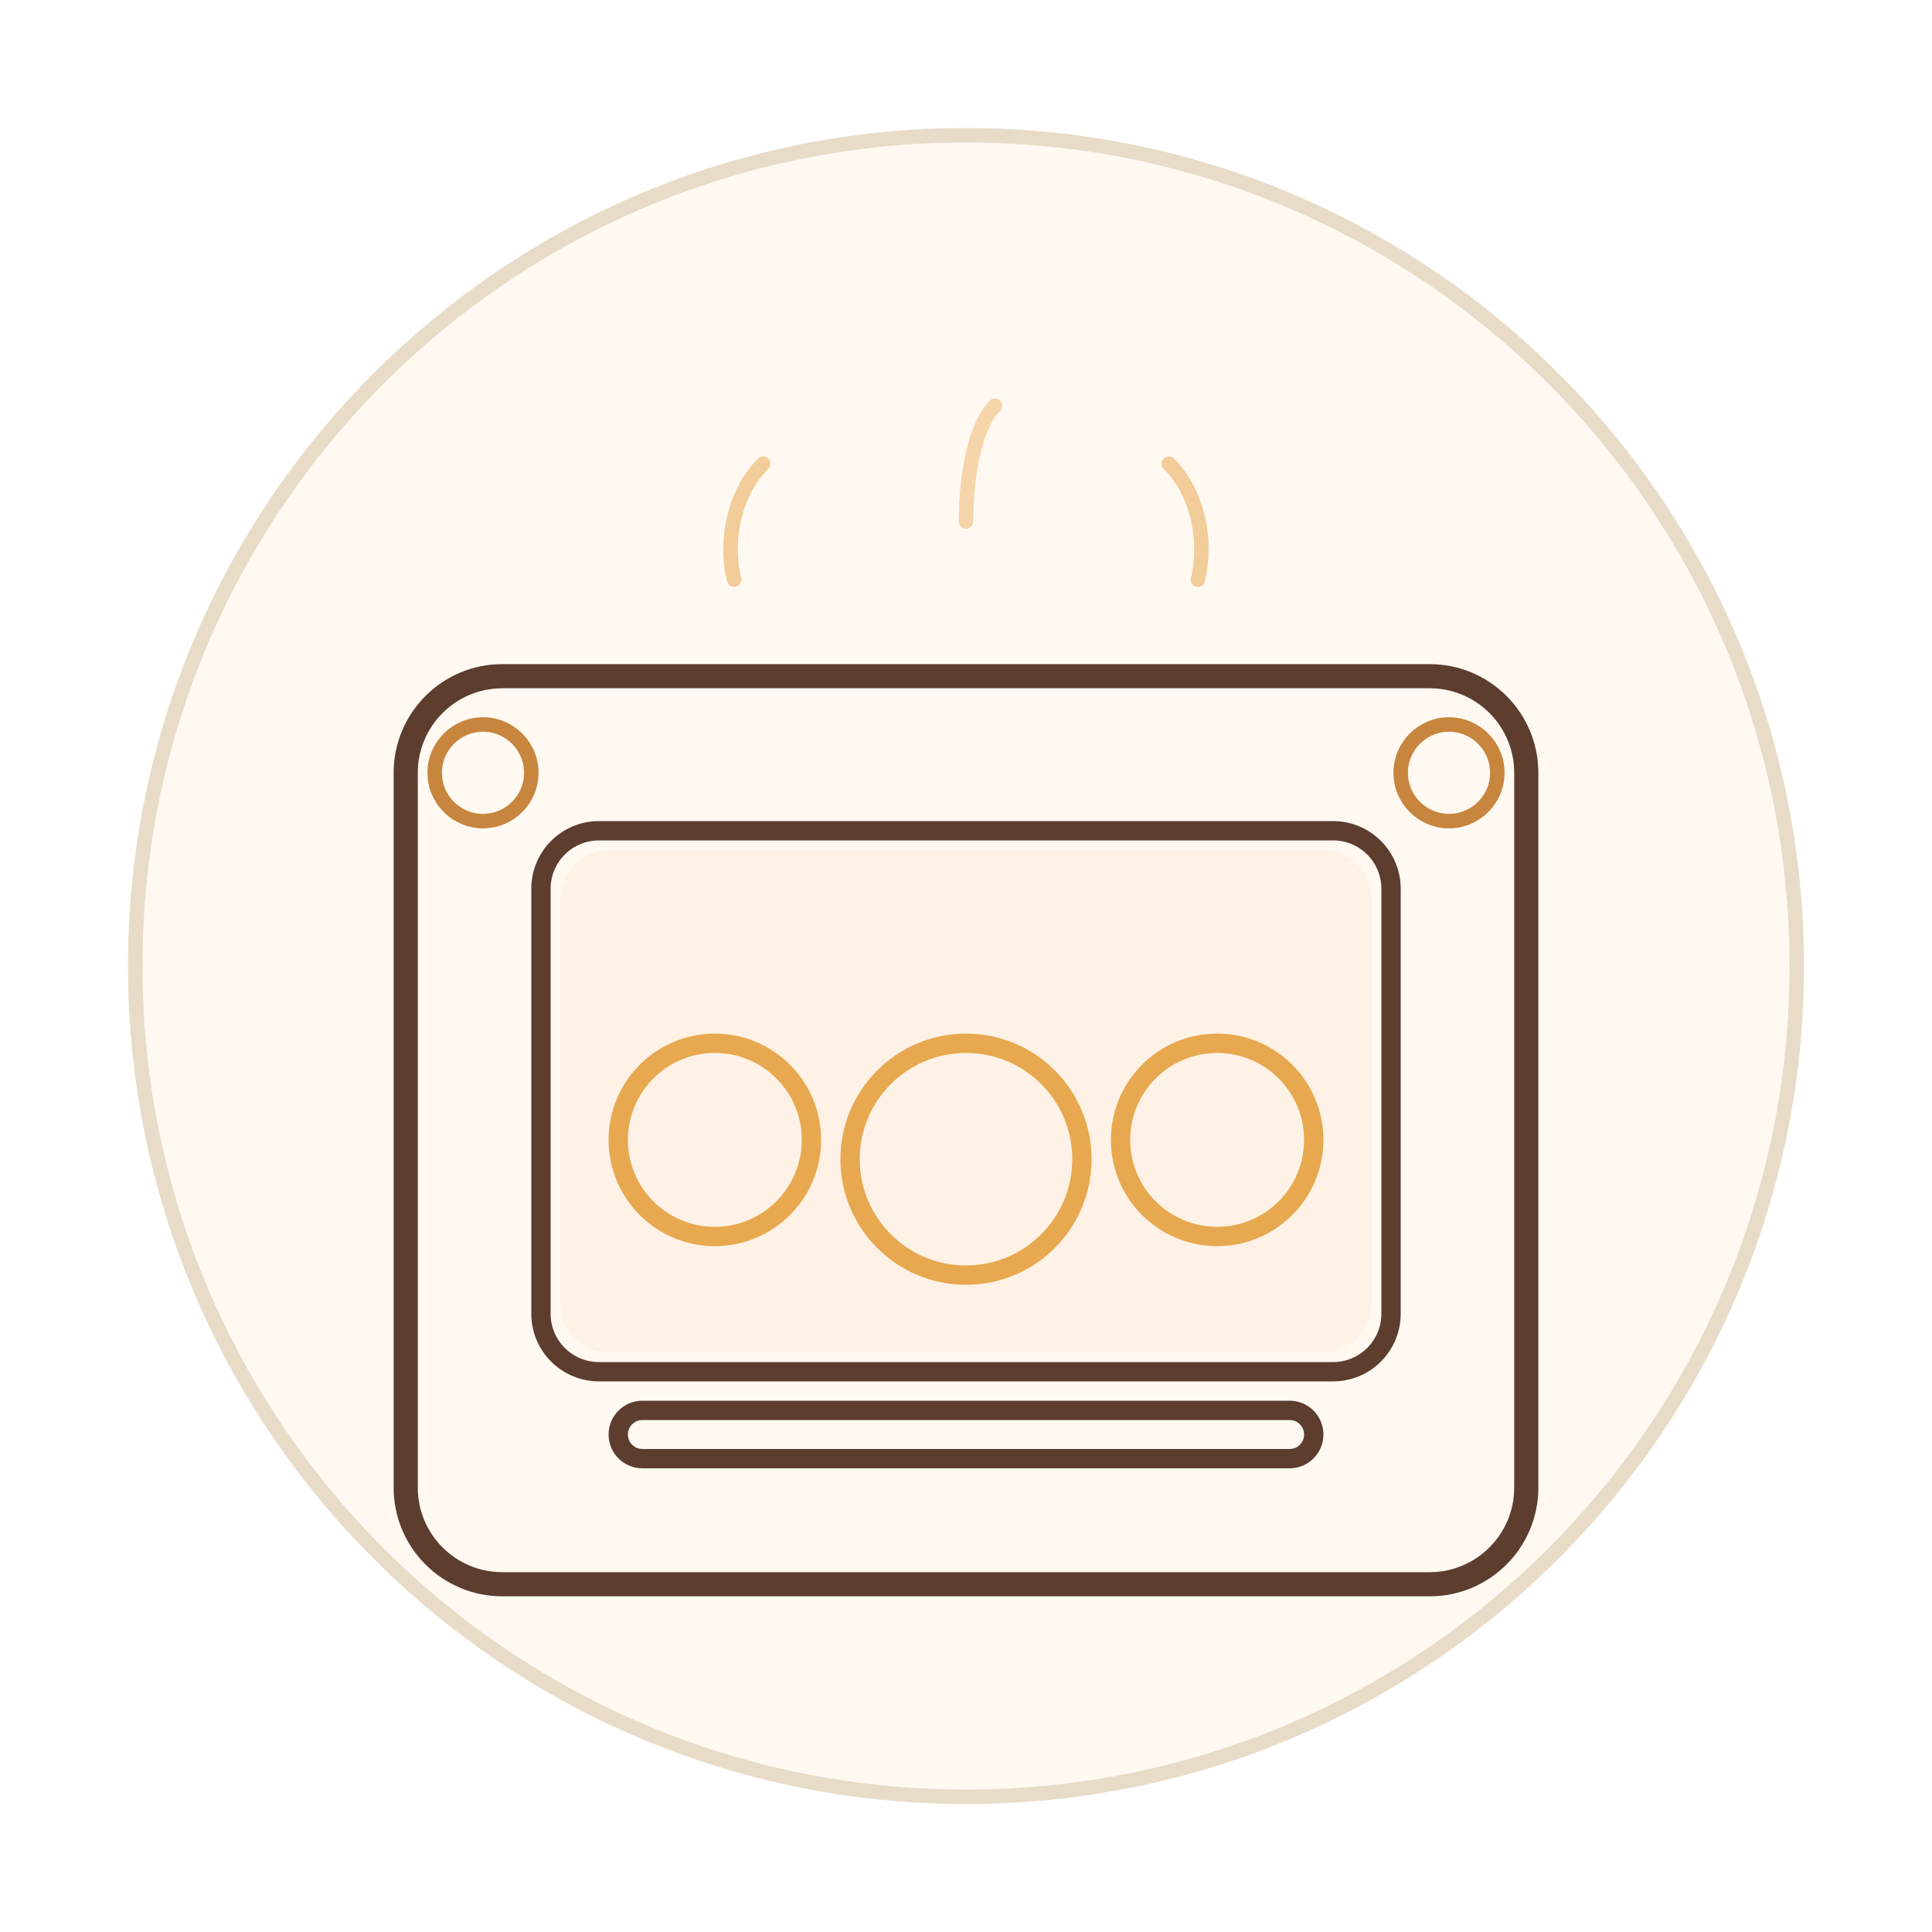
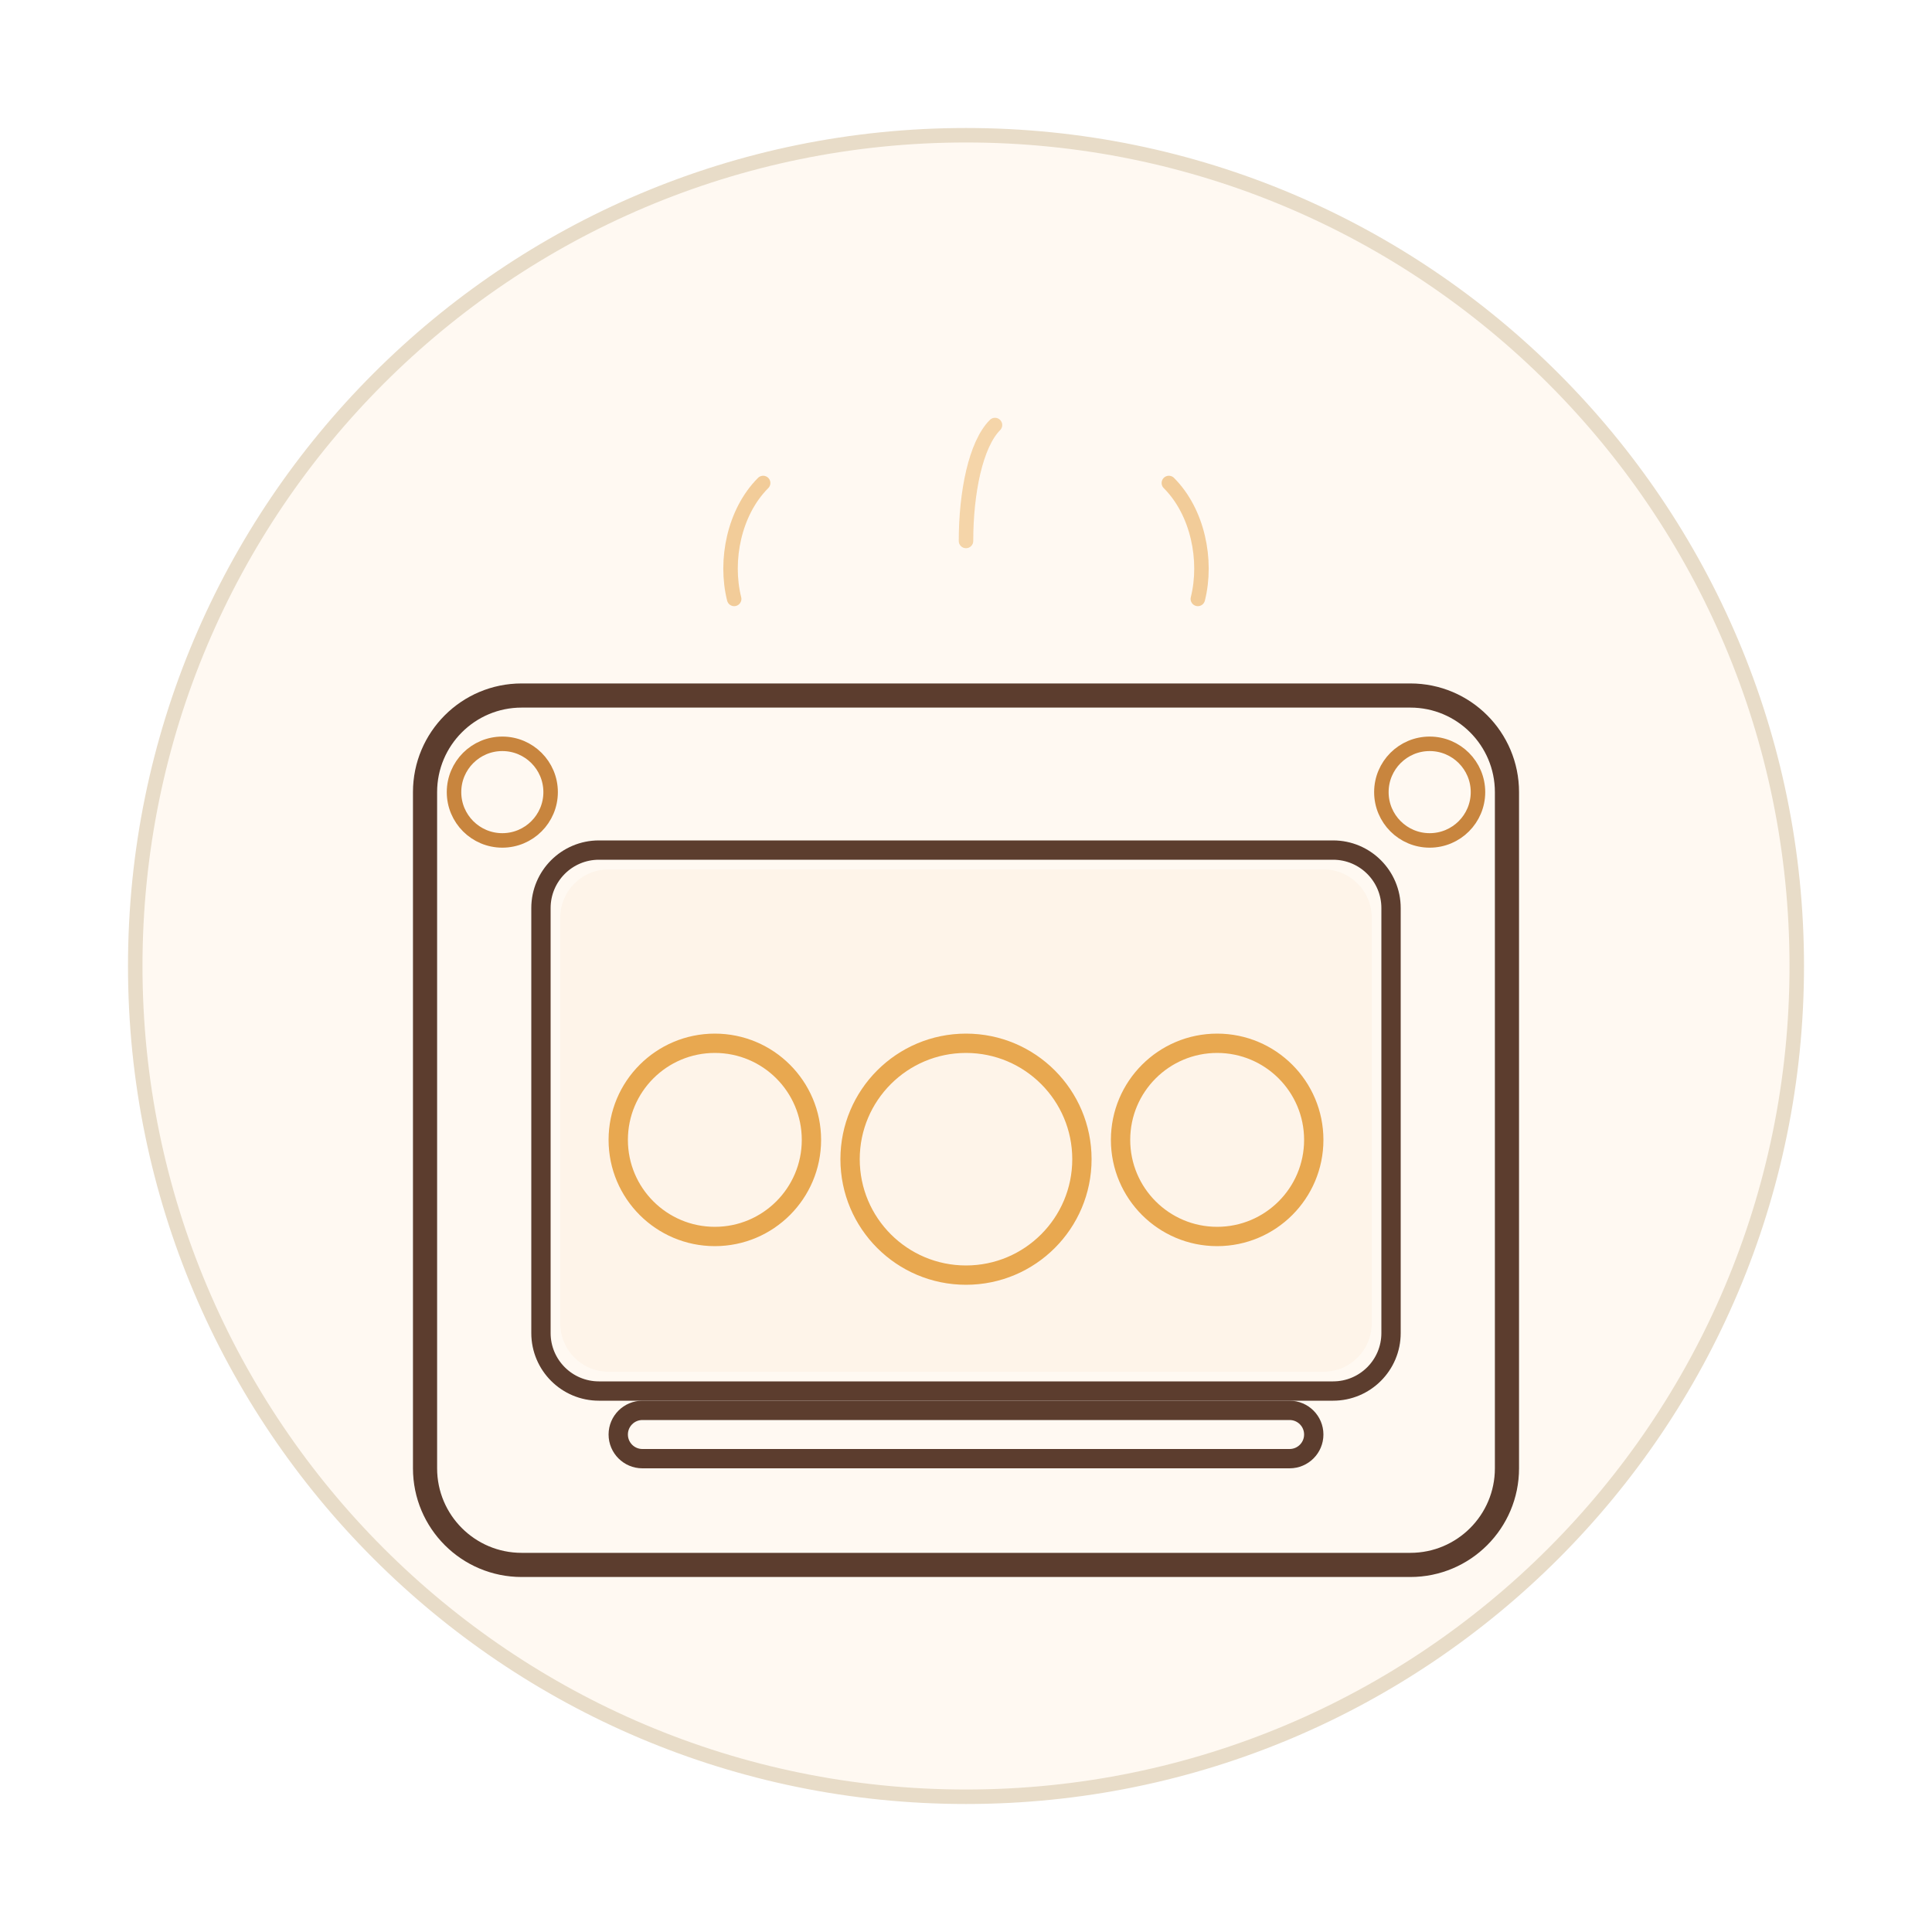
<svg xmlns="http://www.w3.org/2000/svg" width="200" height="200" viewBox="0 0 200 200">
  <circle cx="100" cy="100" r="86" fill="#FFF9F2" stroke="#E8DCC8" stroke-width="1.5" />
-   <rect x="42" y="70" width="116" height="94" rx="10" fill="none" stroke="#5C3D2E" stroke-width="2.5" />
-   <rect x="56" y="86" width="88" height="56" rx="6" fill="none" stroke="#5C3D2E" stroke-width="2" />
-   <rect x="58" y="88" width="84" height="52" rx="5" fill="#E8A850" opacity="0.08" />
+   <rect x="44" y="72" width="112" height="90" rx="10" fill="none" stroke="#5C3D2E" stroke-width="2.5" />
+   <rect x="56" y="88" width="88" height="56" rx="6" fill="none" stroke="#5C3D2E" stroke-width="2" />
+   <rect x="58" y="90" width="84" height="52" rx="5" fill="#E8A850" opacity="0.06" />
  <circle cx="74" cy="118" r="10" fill="none" stroke="#E8A850" stroke-width="2" />
  <circle cx="100" cy="120" r="12" fill="none" stroke="#E8A850" stroke-width="2" />
  <circle cx="126" cy="118" r="10" fill="none" stroke="#E8A850" stroke-width="2" />
  <rect x="64" y="146" width="72" height="5" rx="2.5" fill="none" stroke="#5C3D2E" stroke-width="2" />
-   <path d="M76 60c-1-4 0-9 3-12" fill="none" stroke="#E8A850" stroke-width="1.5" stroke-linecap="round" opacity="0.55" />
-   <path d="M100 54c0-5 1-10 3-12" fill="none" stroke="#E8A850" stroke-width="1.5" stroke-linecap="round" opacity="0.45" />
-   <path d="M124 60c1-4 0-9-3-12" fill="none" stroke="#E8A850" stroke-width="1.5" stroke-linecap="round" opacity="0.55" />
-   <circle cx="50" cy="80" r="5" fill="none" stroke="#C8853E" stroke-width="1.5" />
-   <circle cx="150" cy="80" r="5" fill="none" stroke="#C8853E" stroke-width="1.5" />
+   <path d="M76 62c-1-4 0-9 3-12" fill="none" stroke="#E8A850" stroke-width="1.5" stroke-linecap="round" opacity="0.55" />
+   <path d="M100 56c0-5 1-10 3-12" fill="none" stroke="#E8A850" stroke-width="1.5" stroke-linecap="round" opacity="0.45" />
+   <path d="M124 62c1-4 0-9-3-12" fill="none" stroke="#E8A850" stroke-width="1.5" stroke-linecap="round" opacity="0.55" />
+   <circle cx="52" cy="82" r="5" fill="none" stroke="#C8853E" stroke-width="1.5" />
+   <circle cx="148" cy="82" r="5" fill="none" stroke="#C8853E" stroke-width="1.5" />
</svg>
